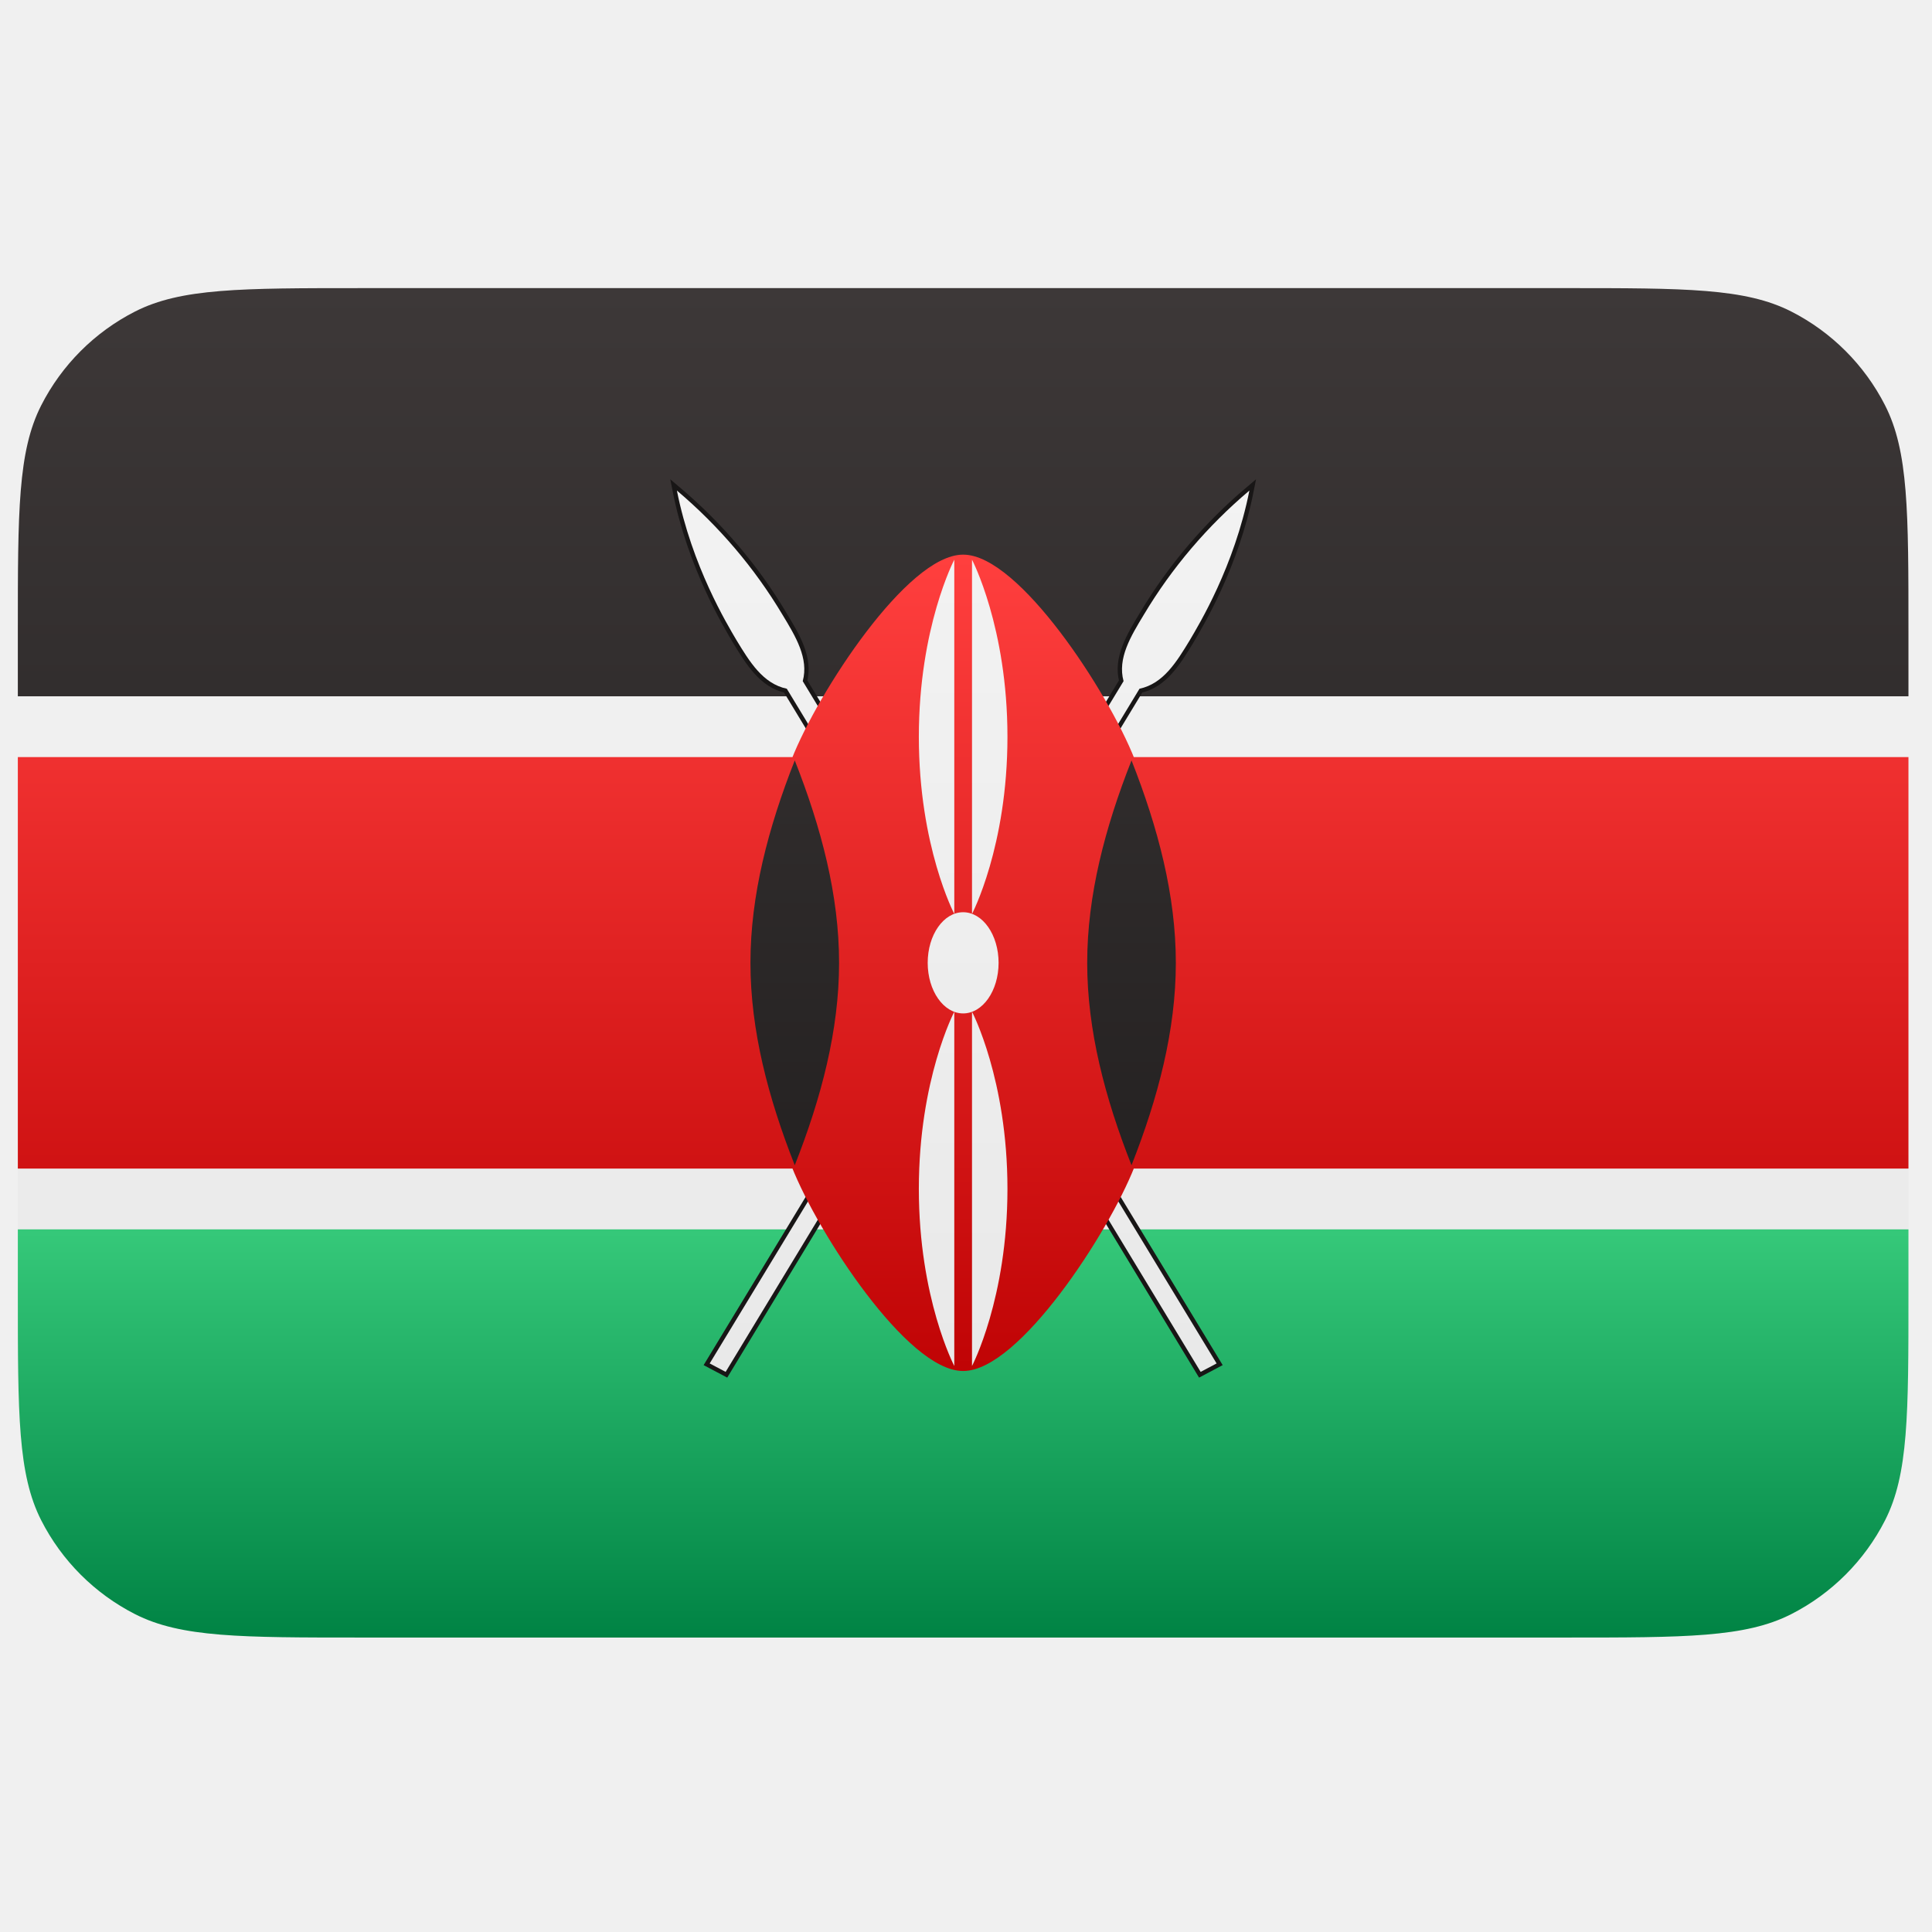
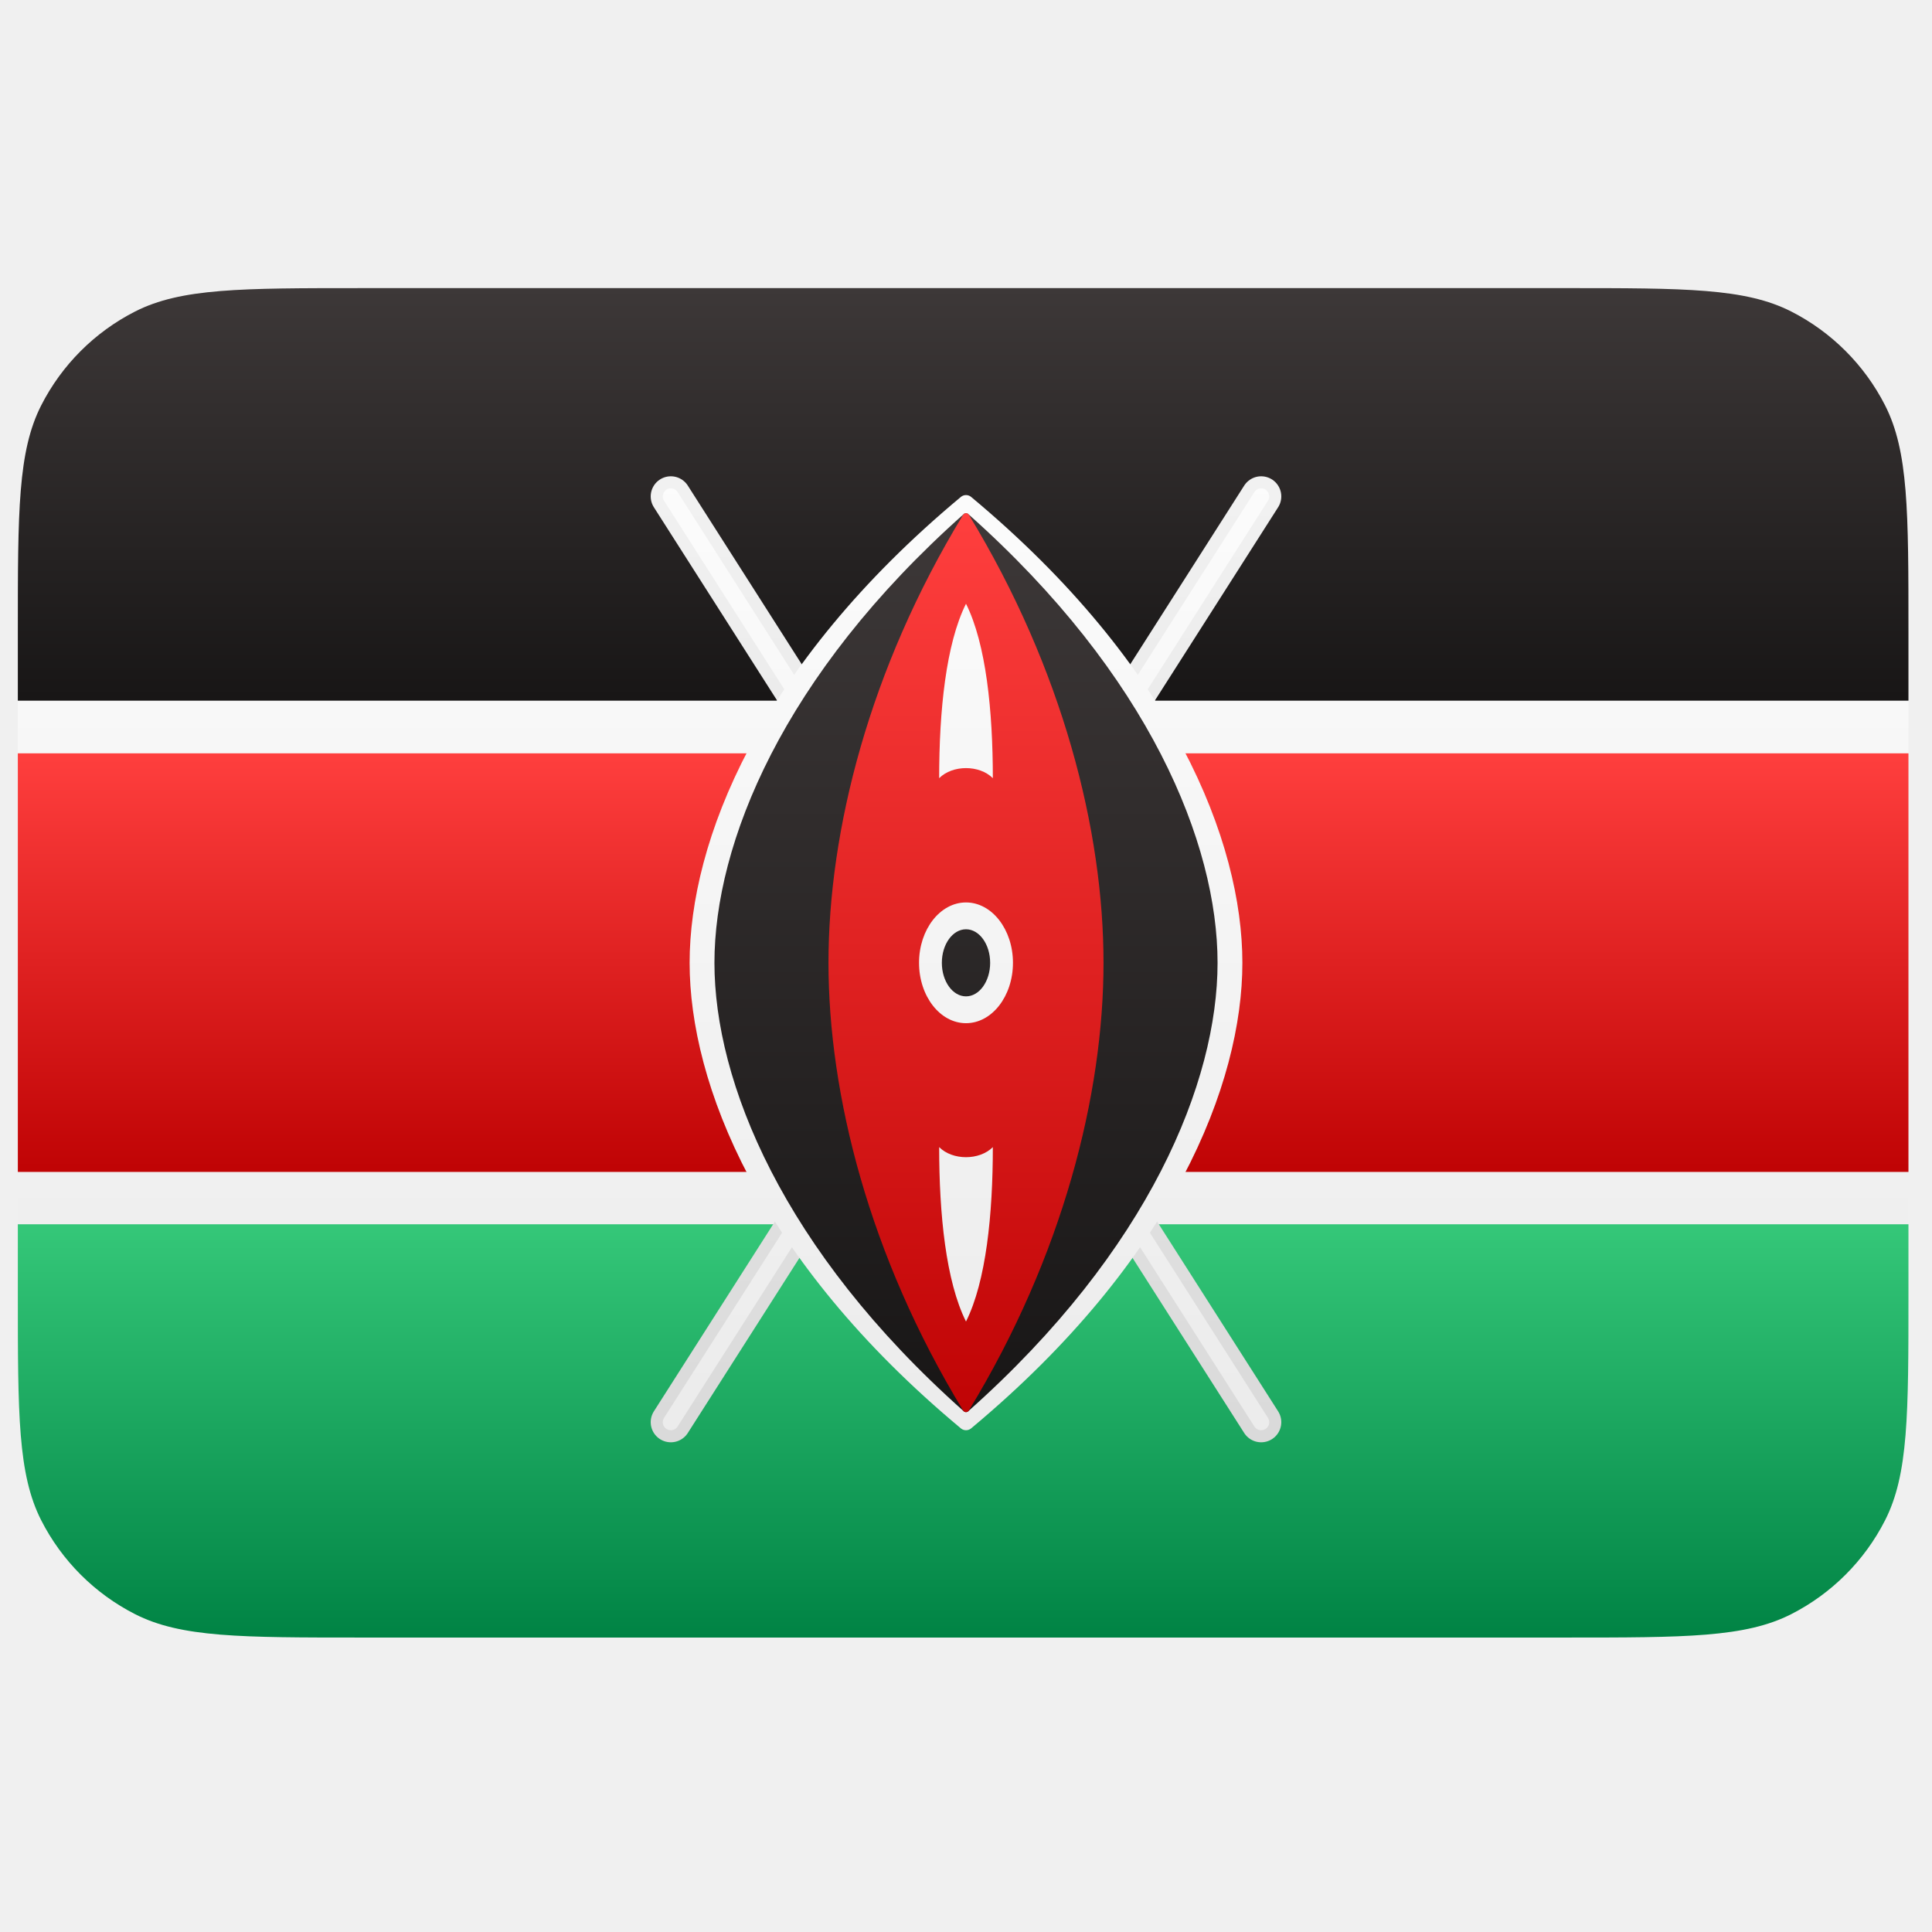
<svg xmlns="http://www.w3.org/2000/svg" viewBox="0 0 144 144" width="144" height="144">
  <defs>
    <mask id="ke-board" maskUnits="userSpaceOnUse" maskContentUnits="userSpaceOnUse" x="0" y="0" width="144" height="144" mask-type="alpha">
      <path d="M 116.645 21.474 c 8.961 0 13.441 0 16.864 1.744 a 16 16 0 0 1 6.992 6.992 c 1.744 3.423 1.744 7.903 1.744 16.864 L 142.245 96.453 c 0 8.961 0 13.441 -1.744 16.864 a 16 16 0 0 1 -6.992 6.992 c -3.423 1.744 -7.903 1.744 -16.864 1.744 L 26.929 122.053 c -8.961 0 -13.441 0 -16.864 -1.744 a 16 16 0 0 1 -6.992 -6.992 c -1.744 -3.423 -1.744 -7.903 -1.744 -16.864 L 1.329 47.075 c 0 -8.961 0 -13.441 1.744 -16.864 a 16 16 0 0 1 6.992 -6.992 c 3.423 -1.744 7.903 -1.744 16.864 -1.744 Z" fill="#FFFFFF" />
    </mask>
    <linearGradient id="ke-white" x1="72" y1="21.474" x2="72" y2="122.053" gradientUnits="userSpaceOnUse">
-       <stop stop-color="#F5F5F5" />
-       <stop offset="1" stop-color="#E6E6E6" />
+       <stop stop-color="#FFFFFF" />
+       <stop offset="1" stop-color="#E8E8E8" />
    </linearGradient>
-     <linearGradient id="ke-black" x1="72" y1="21.474" x2="72" y2="122.053" gradientUnits="userSpaceOnUse">
+     <linearGradient id="ke-black" x1="72" y1="21.474" x2="72" y2="52" gradientUnits="userSpaceOnUse">
      <stop stop-color="#3D3838" />
      <stop offset="1" stop-color="#181616" />
    </linearGradient>
-     <linearGradient id="ke-green" x1="72" y1="91.879" x2="72" y2="122.053" gradientUnits="userSpaceOnUse">
+     <linearGradient id="ke-red" x1="72" y1="56" x2="72" y2="87" gradientUnits="userSpaceOnUse">
+       <stop stop-color="#FF3F3E" />
+       <stop offset="1" stop-color="#C00405" />
+     </linearGradient>
+     <linearGradient id="ke-green" x1="72" y1="91" x2="72" y2="122.053" gradientUnits="userSpaceOnUse">
      <stop stop-color="#35C879" />
      <stop offset="1" stop-color="#008344" />
    </linearGradient>
-     <linearGradient id="ke-red" x1="72" y1="41.59" x2="72" y2="101.937" gradientUnits="userSpaceOnUse">
+     <linearGradient id="ke-spears-wood" x1="72" y1="34" x2="72" y2="109" gradientUnits="userSpaceOnUse">
+       <stop stop-color="#F2F2F2" />
+       <stop offset="1" stop-color="#D9D9D9" />
+     </linearGradient>
+     <linearGradient id="ke-shield-black" x1="72" y1="38" x2="72" y2="105" gradientUnits="userSpaceOnUse">
+       <stop stop-color="#3D3838" />
+       <stop offset="1" stop-color="#181616" />
+     </linearGradient>
+     <linearGradient id="ke-shield-red" x1="72" y1="38" x2="72" y2="105" gradientUnits="userSpaceOnUse">
      <stop stop-color="#FF3F3E" />
      <stop offset="1" stop-color="#C00405" />
    </linearGradient>
  </defs>
  <g mask="url(#ke-board)">
-     <path d="M1.329 21.474h140.916v100.578h-140.916Z" fill="url(#ke-white)" stroke="url(#ke-white)" stroke-width=".5" stroke-linejoin="round" />
-     <path d="M 1.329,21.474 l 140.916,0 l 0,100.578 L 1.329,122.053 z" fill="url(#ke-white)" stroke="url(#ke-white)" stroke-width=".5" stroke-linejoin="round" />
-     <path d="M 1.329,21.474 l 140.916,0 l 0,30.173 L 1.329,51.648 z" fill="url(#ke-black)" stroke="url(#ke-black)" stroke-width=".5" stroke-linejoin="round" />
-     <path d="M 1.329,91.879 l 140.916,0 l 0,30.173 L 1.329,122.053 z" fill="url(#ke-green)" stroke="url(#ke-green)" stroke-width=".5" stroke-linejoin="round" />
-     <path d="m 52.896,101.623 l 1.189,0.629 l 30.847,-50.918 c 1.783,-0.377 2.774,-2.012 3.765,-3.646 c 0.661,-1.131 3.303,-5.469 4.426,-11.126 a 38.312,36.46 0 0,0 -7.86,9.241 c -0.991,1.634 -1.982,3.269 -1.519,4.966 z" fill="url(#ke-black)" stroke-miterlimit="10" stroke="#181616" stroke-width="0.645" />
-     <path d="m 52.896,101.623 l 1.189,0.629 l 30.847,-50.918 c 1.783,-0.377 2.774,-2.012 3.765,-3.646 c 0.661,-1.131 3.303,-5.469 4.426,-11.126 a 38.312,36.46 0 0,0 -7.86,9.241 c -0.991,1.634 -1.982,3.269 -1.519,4.966 z" fill="url(#ke-white)" />
-     <path d="m 90.679,101.623 l -1.189,0.629 l -30.847,-50.918 c -1.783,-0.377 -2.774,-2.012 -3.765,-3.646 c -0.661,-1.131 -3.303,-5.469 -4.426,-11.126 a 38.312,36.46 180 0,1 7.86,9.241 c 0.991,1.634 1.982,3.269 1.519,4.966 z" fill="url(#ke-black)" stroke-miterlimit="10" stroke="#181616" stroke-width="0.645" />
-     <path d="m 90.679,101.623 l -1.189,0.629 l -30.847,-50.918 c -1.783,-0.377 -2.774,-2.012 -3.765,-3.646 c -0.661,-1.131 -3.303,-5.469 -4.426,-11.126 a 38.312,36.46 180 0,1 7.86,9.241 c 0.991,1.634 1.982,3.269 1.519,4.966 z" fill="url(#ke-white)" />
-     <path d="M 142.355,56.677 L 84.337,56.677 c -1.982,-5.029 -8.587,-15.087 -12.55,-15.087 s -10.569,10.058 -12.55,15.087 L 1.285,56.677 l 0,30.173 L 59.237,86.85 c 1.982,5.029 8.587,15.087 12.55,15.087 s 10.569,-10.058 12.55,-15.087 l 58.018,0 z" fill="url(#ke-red)" stroke="url(#ke-red)" stroke-width=".5" stroke-linejoin="round" />
-     <path d="M 84.337,86.85 c 1.982,-5.029 3.303,-10.058 3.303,-15.087 s -1.321,-10.058 -3.303,-15.087 c -1.982,5.029 -3.303,10.058 -3.303,15.087 s 1.321,10.058 3.303,15.087" fill="url(#ke-black)" />
-     <path d="M 59.237,86.85 c -1.982,-5.029 -3.303,-10.058 -3.303,-15.087 s 1.321,-10.058 3.303,-15.087 c 1.982,5.029 3.303,10.058 3.303,15.087 s -1.321,10.058 -3.303,15.087" fill="url(#ke-black)" />
-     <path d="M 74.429,71.764 A 2.642,3.772 0 0,1 71.787,75.535 A 2.642,3.772 0 0,1 69.145,71.764 A 2.642,3.772 0 0,1 71.787,67.992 A 2.642,3.772 0 0,1 74.429,71.764 Z" fill="url(#ke-white)" />
-     <path d="M 72.448,75.41 s 2.642,5.029 2.642,13.201 s -2.642,13.201 -2.642,13.201 z" fill="url(#ke-white)" />
-     <path d="M 71.127,68.118 s -2.642,-5.029 -2.642,-13.201 s 2.642,-13.201 2.642,-13.201 z" fill="url(#ke-white)" />
-     <path d="M 71.127,75.41 s -2.642,5.029 -2.642,13.201 s 2.642,13.201 2.642,13.201 z" fill="url(#ke-white)" />
-     <path d="M 72.448,68.118 s 2.642,-5.029 2.642,-13.201 s -2.642,-13.201 -2.642,-13.201 z" fill="url(#ke-white)" />
+     <path d="M 1.329 21.474 h 140.916 v 100.578 h -140.916 Z" fill="url(#ke-white)" stroke="url(#ke-white)" stroke-width=".5" stroke-linejoin="round" />
+     <path d="M 1.329 21.474 h 140.916 v 30.5 h -140.916 Z" fill="url(#ke-black)" stroke="url(#ke-black)" stroke-width=".5" stroke-linejoin="round" />
+     <path d="M 1.329 56.4 h 140.916 v 30.7 h -140.916 Z" fill="url(#ke-red)" stroke="url(#ke-red)" stroke-width=".5" stroke-linejoin="round" />
+     <path d="M 1.329 91.5 h 140.916 v 30.553 h -140.916 Z" fill="url(#ke-green)" stroke="url(#ke-green)" stroke-width=".5" stroke-linejoin="round" />
+     <path d="M 50 106 L 94 37" fill="none" stroke="url(#ke-spears-wood)" stroke-width="3" stroke-linecap="round" />
+     <path d="M 94 106 L 50 37" fill="none" stroke="url(#ke-spears-wood)" stroke-width="3" stroke-linecap="round" />
+     <path d="M 50 106 L 94 37 M 94 106 L 50 37" fill="none" stroke="url(#ke-white)" stroke-width="1.2" stroke-linecap="round" />
+     <path d="M 72 37.5 C 87 50 92 63 92 71.763 C 92 80.5 87 93.5 72 106 C 57 93.5 52 80.5 52 71.763 C 52 63 57 50 72 37.5 Z" fill="url(#ke-white)" stroke="url(#ke-white)" stroke-width="1.2" stroke-linejoin="round" />
+     <path d="M 72 38.5 C 85.5 50.5 90.5 63 90.5 71.763 C 90.5 80.5 85.5 93 72 105 C 58.5 93 53.5 80.5 53.5 71.763 C 53.5 63 58.5 50.5 72 38.5 Z" fill="url(#ke-shield-black)" stroke="url(#ke-shield-black)" stroke-width=".5" stroke-linejoin="round" />
+     <path d="M 72 38.5 C 79 50 82 62 82 71.763 C 82 81.5 79 93.5 72 105 C 65 93.5 62 81.5 62 71.763 C 62 62 65 50 72 38.5 Z" fill="url(#ke-shield-red)" stroke="url(#ke-shield-red)" stroke-width=".5" stroke-linejoin="round" />
+     <path d="M 72 45 C 73.5 48 74 53 74 58 C 73 57 71 57 70 58 C 70 53 70.5 48 72 45 Z" fill="url(#ke-white)" />
+     <path d="M 72 98.5 C 73.5 95.5 74 90.5 74 85.5 C 73 86.5 71 86.5 70 85.5 C 70 90.5 70.5 95.5 72 98.5 Z" fill="url(#ke-white)" />
+     <ellipse cx="72" cy="71.763" rx="3.5" ry="4.5" fill="url(#ke-white)" />
+     <ellipse cx="72" cy="71.763" rx="1.8" ry="2.5" fill="url(#ke-shield-black)" />
  </g>
</svg>
